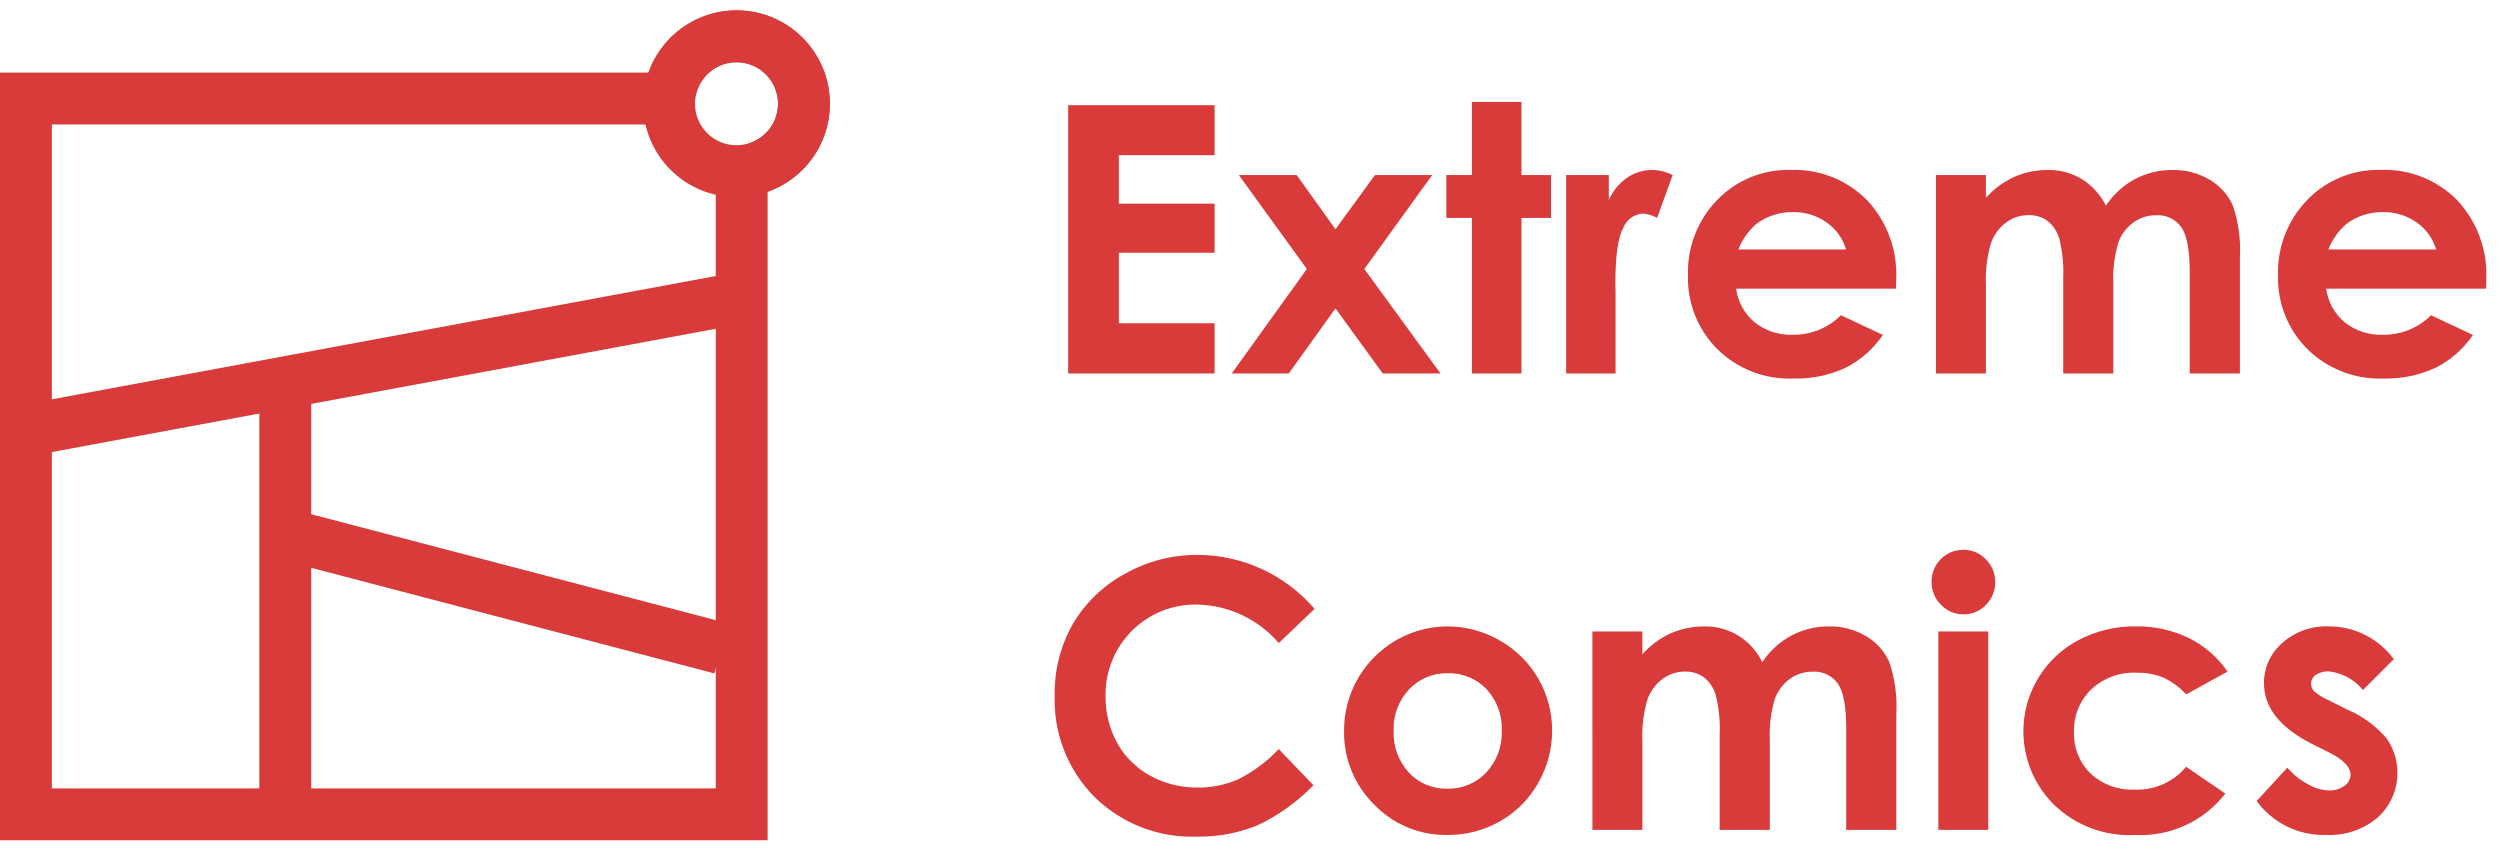
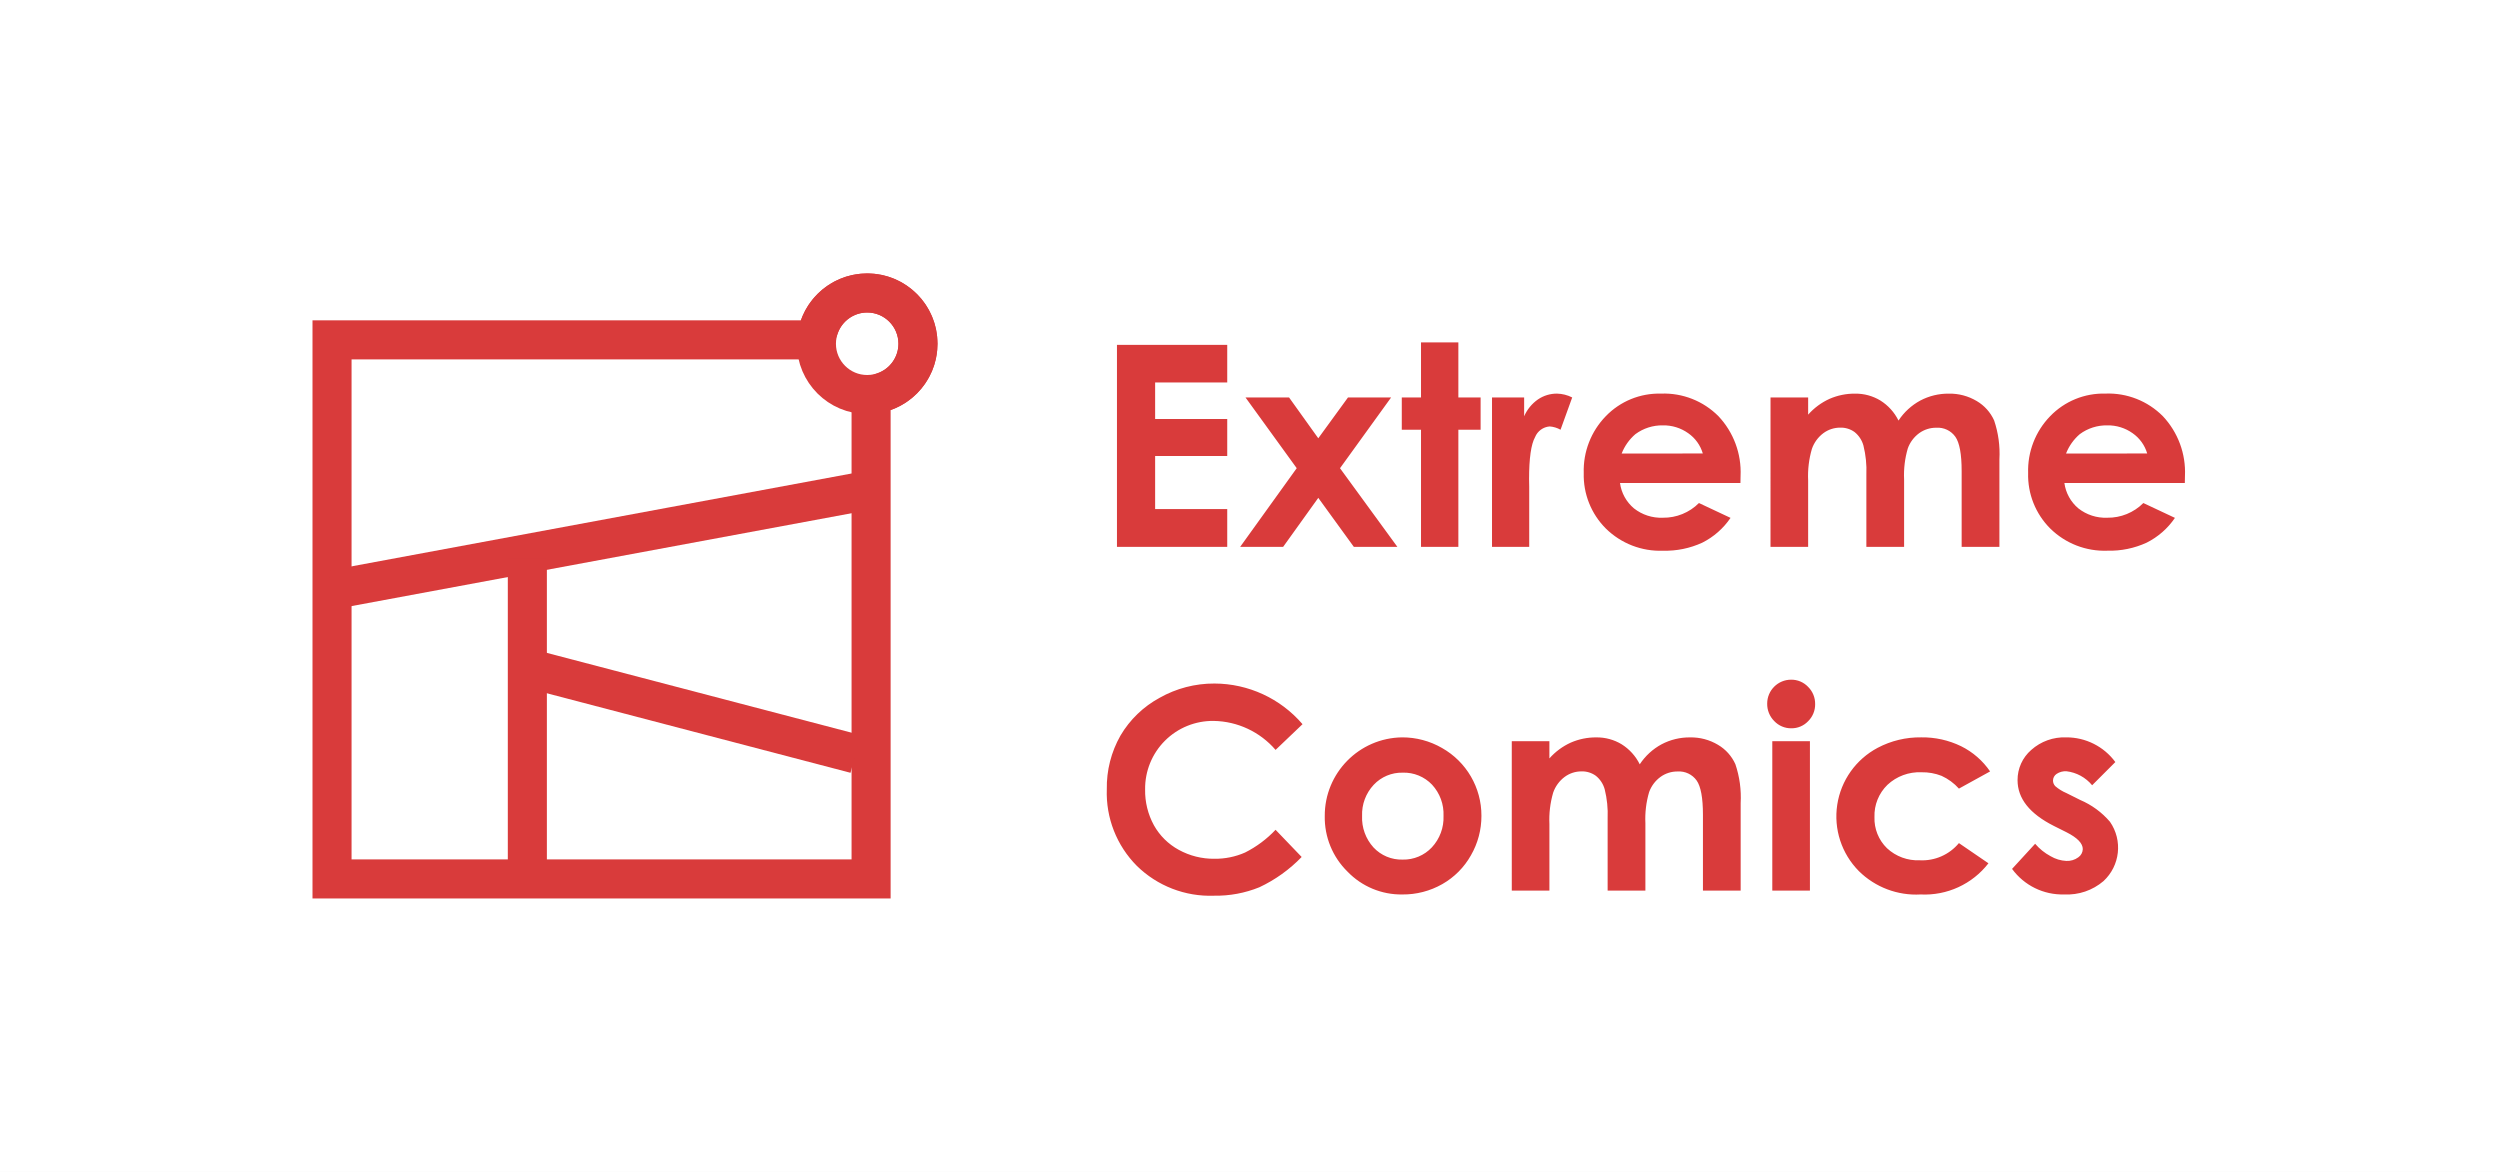
- <svg xmlns="http://www.w3.org/2000/svg" viewBox="0 0 241 83">
+ <svg xmlns="http://www.w3.org/2000/svg" viewBox="0 0 320 150">
  <defs>
    <style>
      .cls-1 {
        clip-path: url(#clip-ec);
      }

      .cls-2, .cls-6 {
        fill: #d93b3b;
      }

      .cls-2 {
        stroke: rgba(0,0,0,0);
      }

      .cls-3, .cls-4, .cls-7 {
        fill: none;
      }

      .cls-3 {
        stroke-linecap: round;
      }

      .cls-4 {
        stroke: #d93b3b;
        stroke-width: 5px;
      }

      .cls-5, .cls-6 {
        stroke: none;
      }

      .cls-8 {
        fill: #fff;
      }
    </style>
    <clipPath id="clip-ec">
-       <rect width="241" height="83" />
+       <rect width="320" height="150" />
    </clipPath>
  </defs>
  <g id="ec" class="cls-1">
-     <rect class="cls-8" width="241" height="83" />
-     <path id="Path_145" data-name="Path 145" class="cls-2" d="M2.971-25.857H17.086v4.816H7.857v4.676h9.229v4.729H7.857v6.8h9.229V0H2.971Zm16.453,6.732H25L28.74-13.9l3.8-5.221h5.52l-6.539,9.053L38.865,0H33.293L28.74-6.275,24.24,0h-5.5L25.98-10.072Zm22.465-7.049H46.67v7.049h2.848v4.131H46.67V0H41.889V-14.994H39.428v-4.131h2.461Zm9.088,7.049H55.09v2.408a5.139,5.139,0,0,1,1.775-2.162,4.283,4.283,0,0,1,2.426-.738,4.488,4.488,0,0,1,1.951.492l-1.494,4.131a3.3,3.3,0,0,0-1.389-.422,2.2,2.2,0,0,0-1.872,1.371q-.765,1.371-.765,5.379l.018.932V0H50.977Zm31.8,10.951H67.359a5.132,5.132,0,0,0,1.784,3.243,5.6,5.6,0,0,0,3.7,1.2,6.4,6.4,0,0,0,4.623-1.881l4.043,1.9A9.543,9.543,0,0,1,77.889-.536,11.324,11.324,0,0,1,72.879.492a9.9,9.9,0,0,1-7.33-2.839,9.661,9.661,0,0,1-2.83-7.11,9.987,9.987,0,0,1,2.821-7.269,9.476,9.476,0,0,1,7.075-2.892,9.827,9.827,0,0,1,7.348,2.892,10.45,10.45,0,0,1,2.83,7.638Zm-4.816-3.779a4.814,4.814,0,0,0-1.872-2.6,5.421,5.421,0,0,0-3.243-1,5.728,5.728,0,0,0-3.516,1.125,6.269,6.269,0,0,0-1.758,2.479Zm8.666-7.172h4.816v2.2a8.186,8.186,0,0,1,2.733-2.021,7.98,7.98,0,0,1,3.278-.668,6.089,6.089,0,0,1,3.234.879,6.351,6.351,0,0,1,2.32,2.566,7.746,7.746,0,0,1,2.8-2.566,7.641,7.641,0,0,1,3.63-.879,6.717,6.717,0,0,1,3.586.949,5.483,5.483,0,0,1,2.224,2.479,13.252,13.252,0,0,1,.677,4.975V0h-4.834V-9.7q0-3.252-.809-4.4a2.768,2.768,0,0,0-2.426-1.151,3.68,3.68,0,0,0-2.206.7,4.156,4.156,0,0,0-1.45,1.942,12.072,12.072,0,0,0-.475,3.981V0H98.895V-9.264a13.069,13.069,0,0,0-.378-3.718A3.364,3.364,0,0,0,97.383-14.7a2.976,2.976,0,0,0-1.828-.562,3.6,3.6,0,0,0-2.171.712,4.246,4.246,0,0,0-1.459,2,12.359,12.359,0,0,0-.483,4.043V0H86.625ZM139.658-8.174H124.242a5.132,5.132,0,0,0,1.784,3.243,5.6,5.6,0,0,0,3.7,1.2,6.4,6.4,0,0,0,4.623-1.881l4.043,1.9a9.543,9.543,0,0,1-3.621,3.173,11.324,11.324,0,0,1-5.01,1.028,9.9,9.9,0,0,1-7.33-2.839,9.661,9.661,0,0,1-2.83-7.11,9.987,9.987,0,0,1,2.821-7.269,9.476,9.476,0,0,1,7.075-2.892,9.827,9.827,0,0,1,7.348,2.892,10.45,10.45,0,0,1,2.83,7.638Zm-4.816-3.779a4.814,4.814,0,0,0-1.872-2.6,5.421,5.421,0,0,0-3.243-1,5.728,5.728,0,0,0-3.516,1.125,6.269,6.269,0,0,0-1.758,2.479ZM26.719,22.7l-3.445,3.287a10.676,10.676,0,0,0-7.91-3.709,8.66,8.66,0,0,0-8.789,8.771A9.21,9.21,0,0,0,7.7,35.633a8.057,8.057,0,0,0,3.182,3.146,9.25,9.25,0,0,0,4.57,1.143,9.434,9.434,0,0,0,3.92-.8,14.044,14.044,0,0,0,3.9-2.909l3.34,3.48A18.321,18.321,0,0,1,21.2,43.569a14.782,14.782,0,0,1-5.818,1.081,13.394,13.394,0,0,1-9.87-3.823,13.236,13.236,0,0,1-3.841-9.8,13.413,13.413,0,0,1,1.749-6.873,13.005,13.005,0,0,1,5.01-4.834,14.128,14.128,0,0,1,7.022-1.828,14.895,14.895,0,0,1,11.268,5.2ZM39.48,24.383a10.137,10.137,0,0,1,5.089,1.354,9.925,9.925,0,0,1,5.054,8.684,10.044,10.044,0,0,1-1.345,5.063,9.7,9.7,0,0,1-3.665,3.683A10.121,10.121,0,0,1,39.5,44.492a9.54,9.54,0,0,1-7.022-2.927,9.71,9.71,0,0,1-2.909-7.11A10.026,10.026,0,0,1,39.48,24.383Zm.07,4.518a4.927,4.927,0,0,0-3.718,1.556,5.53,5.53,0,0,0-1.485,3.981,5.632,5.632,0,0,0,1.468,4.043,4.9,4.9,0,0,0,3.718,1.547,4.962,4.962,0,0,0,3.744-1.564,5.589,5.589,0,0,0,1.494-4.025,5.553,5.553,0,0,0-1.468-4A4.96,4.96,0,0,0,39.551,28.9Zm13.957-4.025h4.816v2.2a8.186,8.186,0,0,1,2.733-2.021,7.98,7.98,0,0,1,3.278-.668,6.089,6.089,0,0,1,3.234.879,6.351,6.351,0,0,1,2.32,2.566,7.746,7.746,0,0,1,2.8-2.566,7.641,7.641,0,0,1,3.63-.879,6.717,6.717,0,0,1,3.586.949,5.483,5.483,0,0,1,2.224,2.479,13.252,13.252,0,0,1,.677,4.975V44H77.977V34.3q0-3.252-.809-4.4a2.768,2.768,0,0,0-2.426-1.151,3.68,3.68,0,0,0-2.206.7,4.156,4.156,0,0,0-1.45,1.942,12.072,12.072,0,0,0-.475,3.981V44H65.777V34.736a13.069,13.069,0,0,0-.378-3.718A3.364,3.364,0,0,0,64.266,29.3a2.976,2.976,0,0,0-1.828-.562,3.6,3.6,0,0,0-2.171.712,4.246,4.246,0,0,0-1.459,2,12.359,12.359,0,0,0-.483,4.043V44H53.508ZM89.262,17a2.947,2.947,0,0,1,2.171.914,3.031,3.031,0,0,1,.905,2.215,3,3,0,0,1-.9,2.188,2.912,2.912,0,0,1-2.145.905,2.953,2.953,0,0,1-2.188-.923,3.082,3.082,0,0,1-.905-2.241A3.061,3.061,0,0,1,89.262,17Zm-2.408,7.875H91.67V44H86.854Zm27.879,3.867-3.99,2.2a6.767,6.767,0,0,0-2.224-1.635,6.672,6.672,0,0,0-2.575-.457,5.99,5.99,0,0,0-4.351,1.608,5.487,5.487,0,0,0-1.661,4.122,5.306,5.306,0,0,0,1.6,3.99,5.788,5.788,0,0,0,4.2,1.547,6.106,6.106,0,0,0,5.01-2.2l3.779,2.584a10.327,10.327,0,0,1-8.684,3.99,10.412,10.412,0,0,1-7.9-2.988,9.939,9.939,0,0,1,2.408-15.785,11.569,11.569,0,0,1,5.563-1.336,11.281,11.281,0,0,1,5.115,1.134A9.708,9.708,0,0,1,114.732,28.742Zm16.031-1.2-2.971,2.971a5.025,5.025,0,0,0-3.287-1.793,2.069,2.069,0,0,0-1.266.343,1.03,1.03,0,0,0-.457.853,1.048,1.048,0,0,0,.29.712,5.412,5.412,0,0,0,1.433.888l1.758.879a10.358,10.358,0,0,1,3.814,2.795,5.822,5.822,0,0,1-.835,7.594,7.167,7.167,0,0,1-5.019,1.705,7.977,7.977,0,0,1-6.68-3.27l2.953-3.217a6.822,6.822,0,0,0,1.978,1.591,4.378,4.378,0,0,0,2.013.606,2.4,2.4,0,0,0,1.529-.457,1.325,1.325,0,0,0,.58-1.055q0-1.107-2.092-2.162l-1.617-.809q-4.641-2.338-4.641-5.854A5.079,5.079,0,0,1,120,25.991a6.351,6.351,0,0,1,4.474-1.608,7.761,7.761,0,0,1,6.293,3.164Z" transform="translate(100 36)" />
-     <g id="Union_1" data-name="Union 1" class="cls-3" transform="translate(961 921)">
+     <rect class="cls-8" width="320" height="150" />
+     <path id="Path_145" data-name="Path 145" class="cls-2" d="M2.971-25.857H17.086v4.816H7.857v4.676h9.229v4.729H7.857v6.8h9.229V0H2.971Zm16.453,6.732H25L28.74-13.9l3.8-5.221h5.52l-6.539,9.053L38.865,0H33.293L28.74-6.275,24.24,0h-5.5L25.98-10.072Zm22.465-7.049H46.67v7.049h2.848v4.131H46.67V0H41.889V-14.994H39.428v-4.131h2.461Zm9.088,7.049H55.09v2.408a5.139,5.139,0,0,1,1.775-2.162,4.283,4.283,0,0,1,2.426-.738,4.488,4.488,0,0,1,1.951.492l-1.494,4.131a3.3,3.3,0,0,0-1.389-.422,2.2,2.2,0,0,0-1.872,1.371q-.765,1.371-.765,5.379l.018.932V0H50.977Zm31.8,10.951H67.359a5.132,5.132,0,0,0,1.784,3.243,5.6,5.6,0,0,0,3.7,1.2,6.4,6.4,0,0,0,4.623-1.881l4.043,1.9A9.543,9.543,0,0,1,77.889-.536,11.324,11.324,0,0,1,72.879.492a9.9,9.9,0,0,1-7.33-2.839,9.661,9.661,0,0,1-2.83-7.11,9.987,9.987,0,0,1,2.821-7.269,9.476,9.476,0,0,1,7.075-2.892,9.827,9.827,0,0,1,7.348,2.892,10.45,10.45,0,0,1,2.83,7.638Zm-4.816-3.779a4.814,4.814,0,0,0-1.872-2.6,5.421,5.421,0,0,0-3.243-1,5.728,5.728,0,0,0-3.516,1.125,6.269,6.269,0,0,0-1.758,2.479Zm8.666-7.172h4.816v2.2a8.186,8.186,0,0,1,2.733-2.021,7.98,7.98,0,0,1,3.278-.668,6.089,6.089,0,0,1,3.234.879,6.351,6.351,0,0,1,2.32,2.566,7.746,7.746,0,0,1,2.8-2.566,7.641,7.641,0,0,1,3.63-.879,6.717,6.717,0,0,1,3.586.949,5.483,5.483,0,0,1,2.224,2.479,13.252,13.252,0,0,1,.677,4.975V0h-4.834V-9.7q0-3.252-.809-4.4a2.768,2.768,0,0,0-2.426-1.151,3.68,3.68,0,0,0-2.206.7,4.156,4.156,0,0,0-1.45,1.942,12.072,12.072,0,0,0-.475,3.981V0H98.895V-9.264a13.069,13.069,0,0,0-.378-3.718A3.364,3.364,0,0,0,97.383-14.7a2.976,2.976,0,0,0-1.828-.562,3.6,3.6,0,0,0-2.171.712,4.246,4.246,0,0,0-1.459,2,12.359,12.359,0,0,0-.483,4.043V0H86.625ZM139.658-8.174H124.242a5.132,5.132,0,0,0,1.784,3.243,5.6,5.6,0,0,0,3.7,1.2,6.4,6.4,0,0,0,4.623-1.881l4.043,1.9a9.543,9.543,0,0,1-3.621,3.173,11.324,11.324,0,0,1-5.01,1.028,9.9,9.9,0,0,1-7.33-2.839,9.661,9.661,0,0,1-2.83-7.11,9.987,9.987,0,0,1,2.821-7.269,9.476,9.476,0,0,1,7.075-2.892,9.827,9.827,0,0,1,7.348,2.892,10.45,10.45,0,0,1,2.83,7.638Zm-4.816-3.779a4.814,4.814,0,0,0-1.872-2.6,5.421,5.421,0,0,0-3.243-1,5.728,5.728,0,0,0-3.516,1.125,6.269,6.269,0,0,0-1.758,2.479ZM26.719,22.7l-3.445,3.287a10.676,10.676,0,0,0-7.91-3.709,8.66,8.66,0,0,0-8.789,8.771A9.21,9.21,0,0,0,7.7,35.633a8.057,8.057,0,0,0,3.182,3.146,9.25,9.25,0,0,0,4.57,1.143,9.434,9.434,0,0,0,3.92-.8,14.044,14.044,0,0,0,3.9-2.909l3.34,3.48A18.321,18.321,0,0,1,21.2,43.569a14.782,14.782,0,0,1-5.818,1.081,13.394,13.394,0,0,1-9.87-3.823,13.236,13.236,0,0,1-3.841-9.8,13.413,13.413,0,0,1,1.749-6.873,13.005,13.005,0,0,1,5.01-4.834,14.128,14.128,0,0,1,7.022-1.828,14.895,14.895,0,0,1,11.268,5.2ZM39.48,24.383a10.137,10.137,0,0,1,5.089,1.354,9.925,9.925,0,0,1,5.054,8.684,10.044,10.044,0,0,1-1.345,5.063,9.7,9.7,0,0,1-3.665,3.683A10.121,10.121,0,0,1,39.5,44.492a9.54,9.54,0,0,1-7.022-2.927,9.71,9.71,0,0,1-2.909-7.11A10.026,10.026,0,0,1,39.48,24.383Zm.07,4.518a4.927,4.927,0,0,0-3.718,1.556,5.53,5.53,0,0,0-1.485,3.981,5.632,5.632,0,0,0,1.468,4.043,4.9,4.9,0,0,0,3.718,1.547,4.962,4.962,0,0,0,3.744-1.564,5.589,5.589,0,0,0,1.494-4.025,5.553,5.553,0,0,0-1.468-4A4.96,4.96,0,0,0,39.551,28.9Zm13.957-4.025h4.816v2.2a8.186,8.186,0,0,1,2.733-2.021,7.98,7.98,0,0,1,3.278-.668,6.089,6.089,0,0,1,3.234.879,6.351,6.351,0,0,1,2.32,2.566,7.746,7.746,0,0,1,2.8-2.566,7.641,7.641,0,0,1,3.63-.879,6.717,6.717,0,0,1,3.586.949,5.483,5.483,0,0,1,2.224,2.479,13.252,13.252,0,0,1,.677,4.975V44H77.977V34.3q0-3.252-.809-4.4a2.768,2.768,0,0,0-2.426-1.151,3.68,3.68,0,0,0-2.206.7,4.156,4.156,0,0,0-1.45,1.942,12.072,12.072,0,0,0-.475,3.981V44H65.777V34.736a13.069,13.069,0,0,0-.378-3.718A3.364,3.364,0,0,0,64.266,29.3a2.976,2.976,0,0,0-1.828-.562,3.6,3.6,0,0,0-2.171.712,4.246,4.246,0,0,0-1.459,2,12.359,12.359,0,0,0-.483,4.043V44H53.508ZM89.262,17a2.947,2.947,0,0,1,2.171.914,3.031,3.031,0,0,1,.905,2.215,3,3,0,0,1-.9,2.188,2.912,2.912,0,0,1-2.145.905,2.953,2.953,0,0,1-2.188-.923,3.082,3.082,0,0,1-.905-2.241A3.061,3.061,0,0,1,89.262,17Zm-2.408,7.875H91.67V44H86.854Zm27.879,3.867-3.99,2.2a6.767,6.767,0,0,0-2.224-1.635,6.672,6.672,0,0,0-2.575-.457,5.99,5.99,0,0,0-4.351,1.608,5.487,5.487,0,0,0-1.661,4.122,5.306,5.306,0,0,0,1.6,3.99,5.788,5.788,0,0,0,4.2,1.547,6.106,6.106,0,0,0,5.01-2.2l3.779,2.584a10.327,10.327,0,0,1-8.684,3.99,10.412,10.412,0,0,1-7.9-2.988,9.939,9.939,0,0,1,2.408-15.785,11.569,11.569,0,0,1,5.563-1.336,11.281,11.281,0,0,1,5.115,1.134A9.708,9.708,0,0,1,114.732,28.742Zm16.031-1.2-2.971,2.971a5.025,5.025,0,0,0-3.287-1.793,2.069,2.069,0,0,0-1.266.343,1.03,1.03,0,0,0-.457.853,1.048,1.048,0,0,0,.29.712,5.412,5.412,0,0,0,1.433.888l1.758.879a10.358,10.358,0,0,1,3.814,2.795,5.822,5.822,0,0,1-.835,7.594,7.167,7.167,0,0,1-5.019,1.705,7.977,7.977,0,0,1-6.68-3.27l2.953-3.217a6.822,6.822,0,0,0,1.978,1.591,4.378,4.378,0,0,0,2.013.606,2.4,2.4,0,0,0,1.529-.457,1.325,1.325,0,0,0,.58-1.055q0-1.107-2.092-2.162l-1.617-.809q-4.641-2.338-4.641-5.854A5.079,5.079,0,0,1,120,25.991a6.351,6.351,0,0,1,4.474-1.608,7.761,7.761,0,0,1,6.293,3.164Z" transform="translate(140 70)" />
+     <g id="Union_1" data-name="Union 1" class="cls-3" transform="translate(1001 955)">
      <path class="cls-5" d="M-961-840v-74h62.512A9,9,0,0,1-890-920a9,9,0,0,1,9,9,9,9,0,0,1-6,8.488V-840Z" />
      <path class="cls-6" d="M -892 -845 L -892 -902.512 L -892 -906.048 L -888.667 -907.226 C -887.072 -907.79 -886 -909.306 -886 -911 C -886 -913.205 -887.794 -915 -890 -915 C -891.693 -915 -893.21 -913.928 -893.774 -912.334 L -894.952 -909 L -898.488 -909 L -956 -909 L -956 -845 L -892 -845 M -887 -840 L -961 -840 L -961 -914 L -898.488 -914 C -897.252 -917.496 -893.919 -920 -890 -920 C -885.029 -920 -881 -915.971 -881 -911 C -881 -907.081 -883.505 -903.747 -887 -902.512 L -887 -840 Z" />
    </g>
-     <line id="Line_3" data-name="Line 3" class="cls-4" y1="13" x2="70" transform="translate(2.5 28.5)" />
-     <line id="Line_4" data-name="Line 4" class="cls-4" y1="40" transform="translate(27.5 37.5)" />
-     <line id="Line_5" data-name="Line 5" class="cls-4" x2="42" y2="11" transform="translate(27.5 51.5)" />
-     <g id="Ellipse_3" data-name="Ellipse 3" class="cls-4" transform="translate(62 1)">
+     <line id="Line_3" data-name="Line 3" class="cls-4" y1="13" x2="70" transform="translate(42.5 62.5)" />
+     <line id="Line_4" data-name="Line 4" class="cls-4" y1="40" transform="translate(67.5 71.5)" />
+     <line id="Line_5" data-name="Line 5" class="cls-4" x2="42" y2="11" transform="translate(67.5 85.5)" />
+     <g id="Ellipse_3" data-name="Ellipse 3" class="cls-4" transform="translate(102 35)">
      <circle class="cls-5" cx="9" cy="9" r="9" />
      <circle class="cls-7" cx="9" cy="9" r="6.5" />
    </g>
  </g>
</svg>
